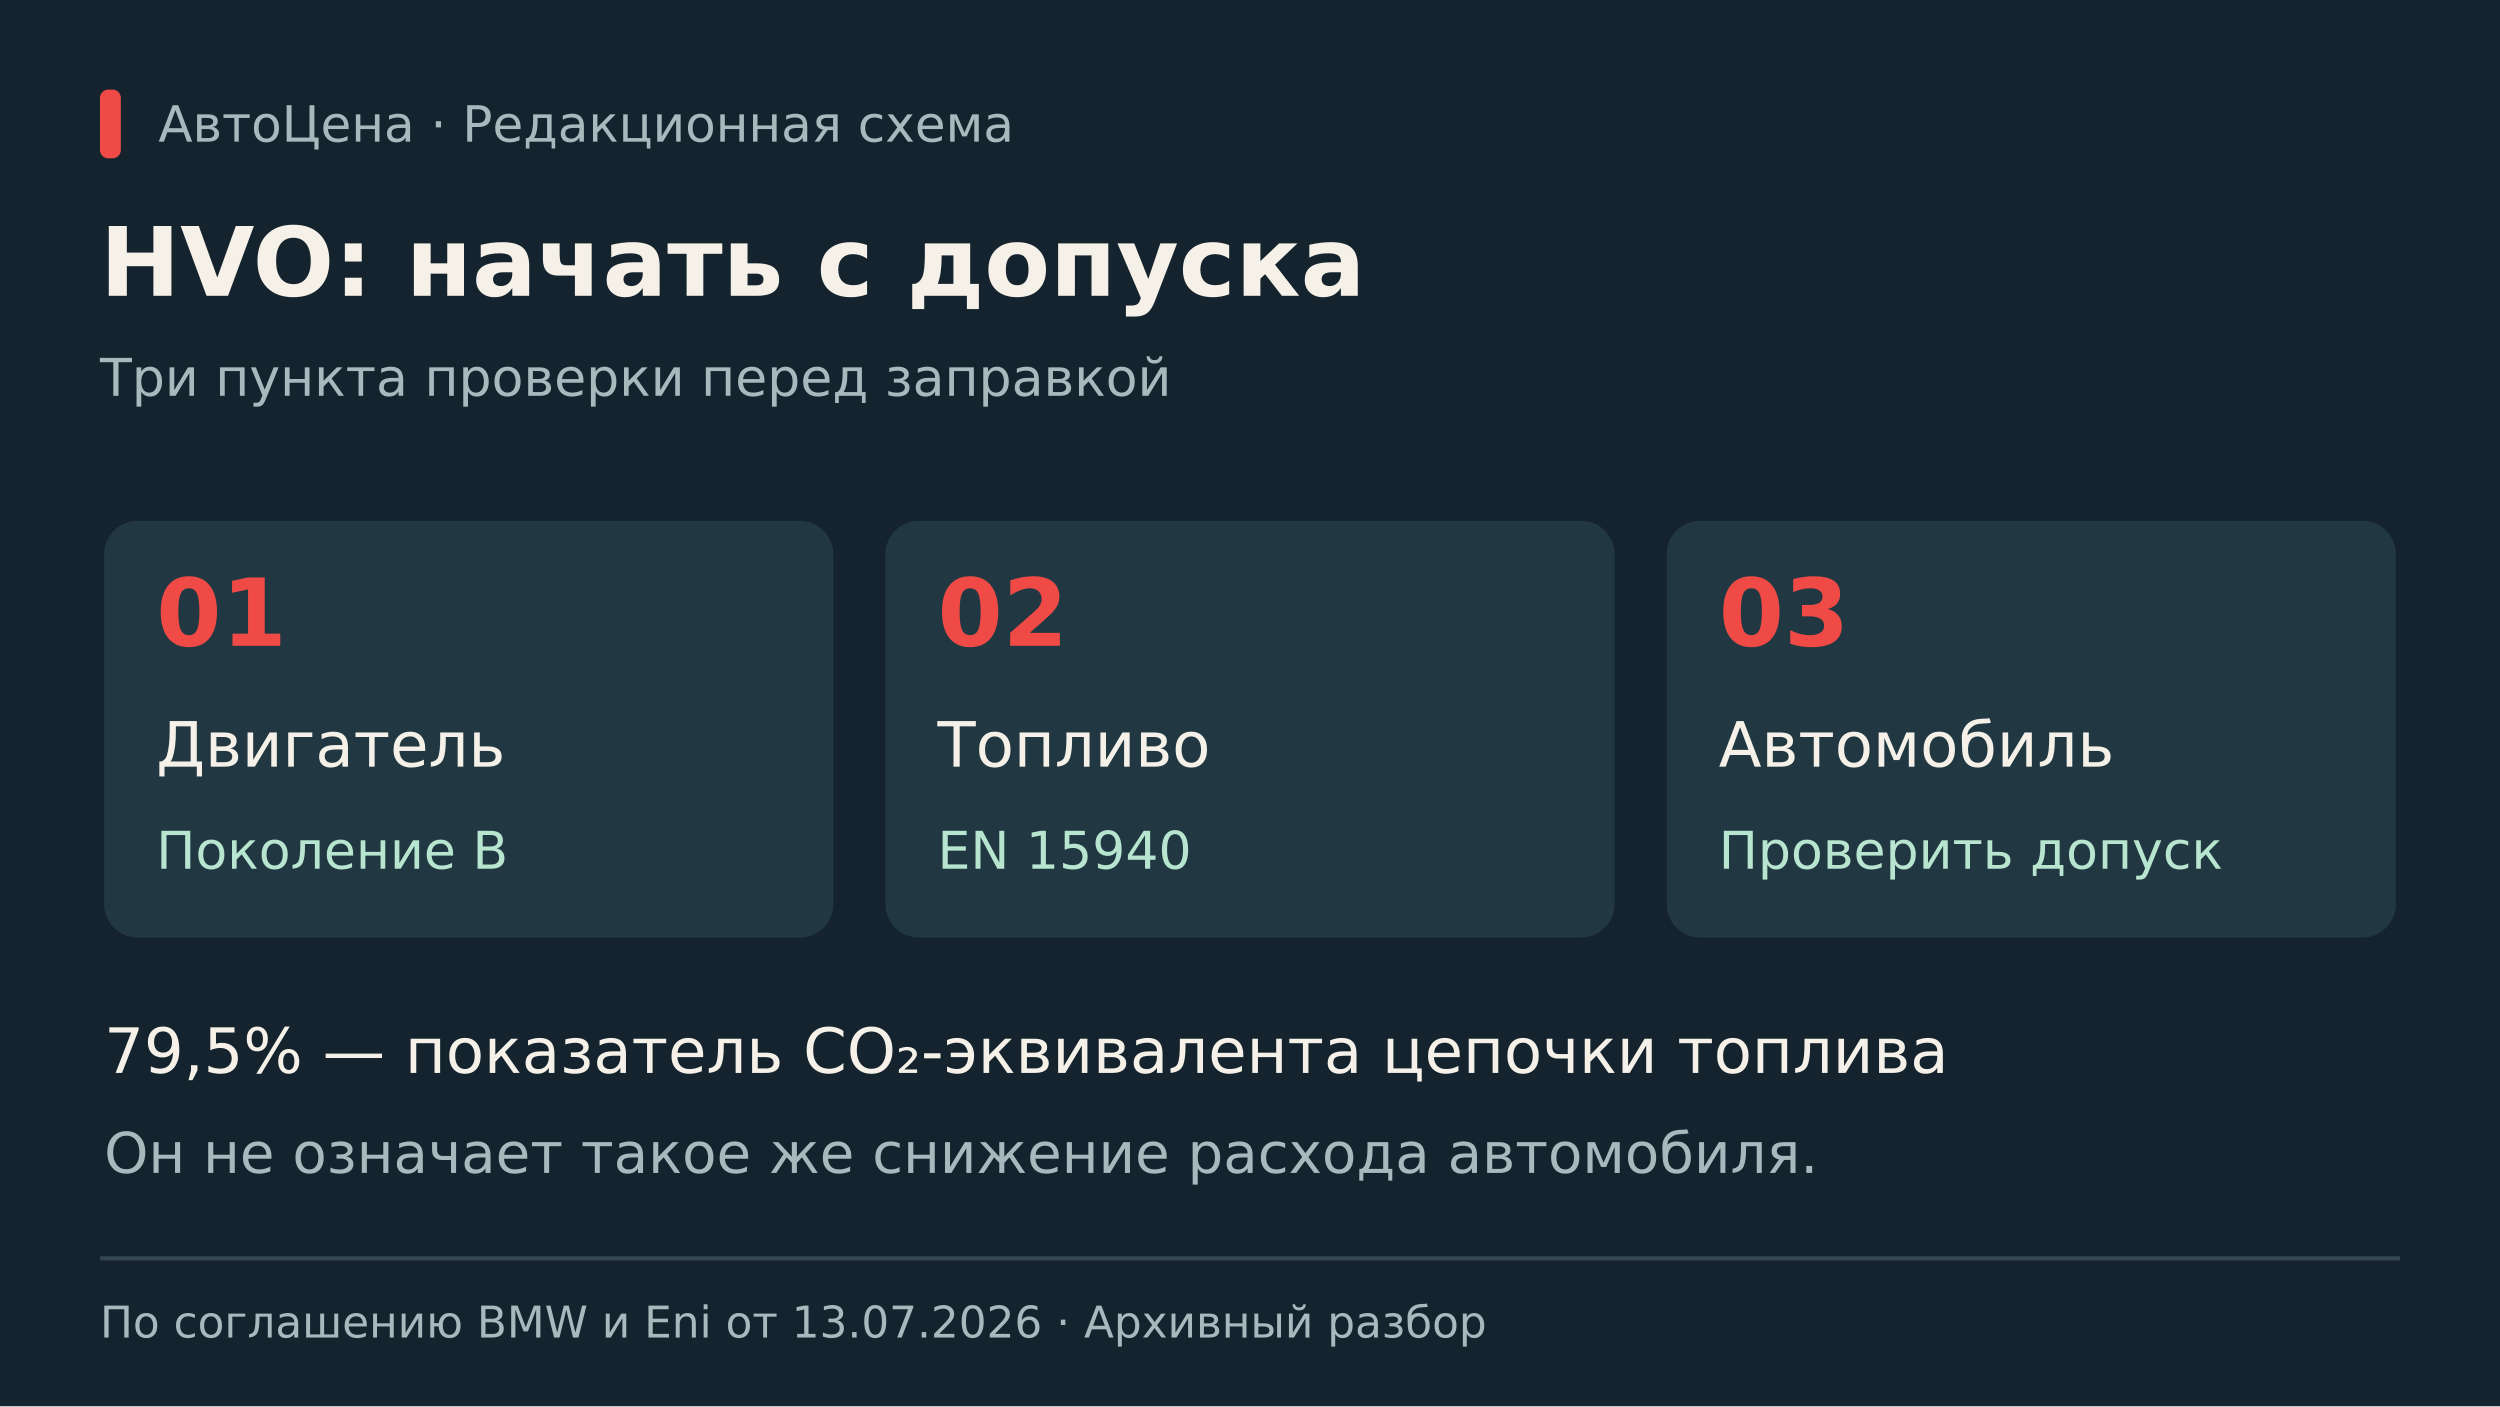
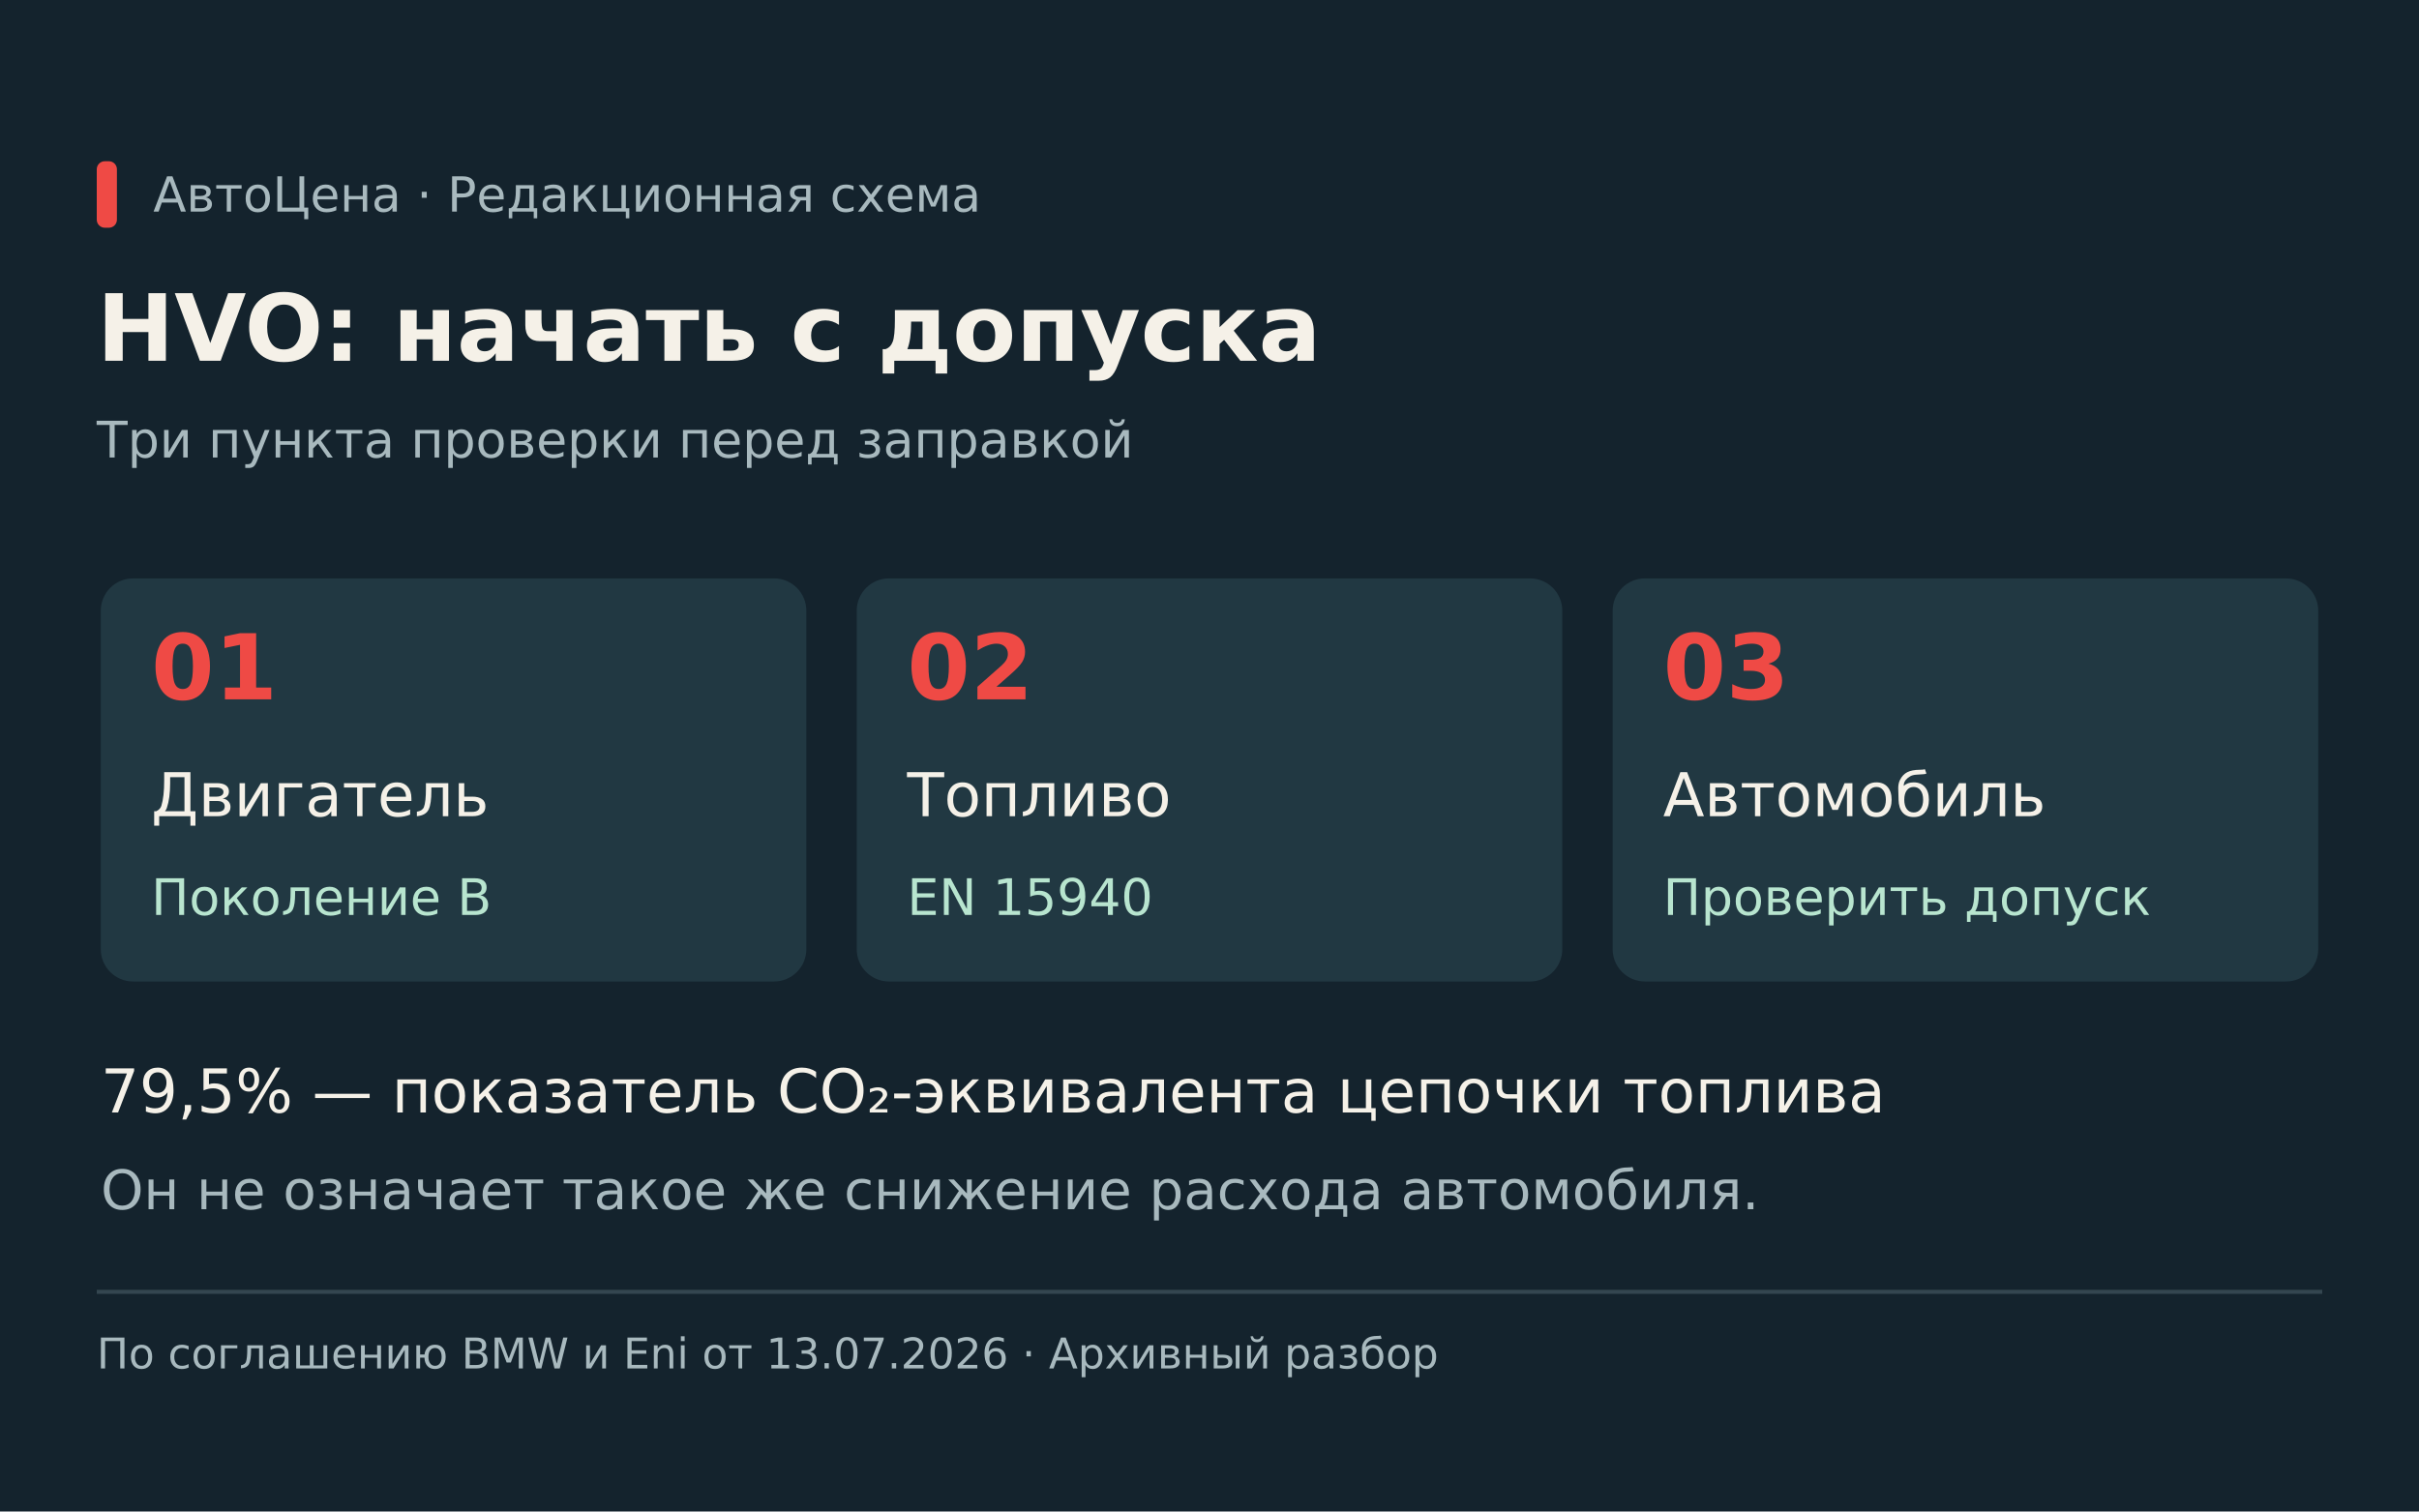
- <svg xmlns="http://www.w3.org/2000/svg" width="1200" height="675" viewBox="0 0 1200 675" role="img">
-   <rect width="1200" height="675" fill="#14232d" />
-   <g font-family="DejaVu Sans, sans-serif">
+ <svg xmlns="http://www.w3.org/2000/svg" width="1200" height="750" viewBox="0 0 1200 750" role="img">
+   <rect width="1200" height="750" fill="#14232d" />
+   <g transform="translate(0,37)" font-family="DejaVu Sans, sans-serif">
    <rect x="48" y="43" width="10" height="33" rx="4" fill="#ef4a45" />
    <text x="76" y="68" font-size="24" fill="#a8b9be" font-weight="400">АвтоЦена · Редакционная схема</text>
    <text x="48" y="142" font-size="46" fill="#f5f1e8" font-weight="700">HVO: начать с допуска</text>
    <text x="48" y="190" font-size="25" fill="#a8b9be" font-weight="400">Три пункта проверки перед заправкой</text>
    <rect x="50" y="250" width="350" height="200" rx="16" fill="#213842" />
    <text x="75" y="310" font-size="45" fill="#ef4a45" font-weight="700">01</text>
    <text x="75" y="368" font-size="30" fill="#f5f1e8" font-weight="400">Двигатель</text>
    <text x="75" y="417" font-size="25" fill="#b8e5cf" font-weight="400">Поколение B</text>
    <rect x="425" y="250" width="350" height="200" rx="16" fill="#213842" />
    <text x="450" y="310" font-size="45" fill="#ef4a45" font-weight="700">02</text>
    <text x="450" y="368" font-size="30" fill="#f5f1e8" font-weight="400">Топливо</text>
    <text x="450" y="417" font-size="25" fill="#b8e5cf" font-weight="400">EN 15940</text>
    <rect x="800" y="250" width="350" height="200" rx="16" fill="#213842" />
    <text x="825" y="310" font-size="45" fill="#ef4a45" font-weight="700">03</text>
    <text x="825" y="368" font-size="30" fill="#f5f1e8" font-weight="400">Автомобиль</text>
    <text x="825" y="417" font-size="25" fill="#b8e5cf" font-weight="400">Проверить допуск</text>
    <text x="50" y="515" font-size="30" fill="#f5f1e8" font-weight="400">79,5% — показатель CO₂-эквивалента цепочки топлива</text>
    <text x="50" y="563" font-size="27" fill="#a8b9be" font-weight="400">Он не означает такое же снижение расхода автомобиля.</text>
    <path d="M48 604 L1152 604" fill="none" stroke="#344650" stroke-width="2" />
    <text x="48" y="642" font-size="21" fill="#a8b9be" font-weight="400">По соглашению BMW и Eni от 13.07.2026 · Архивный разбор</text>
  </g>
</svg>
